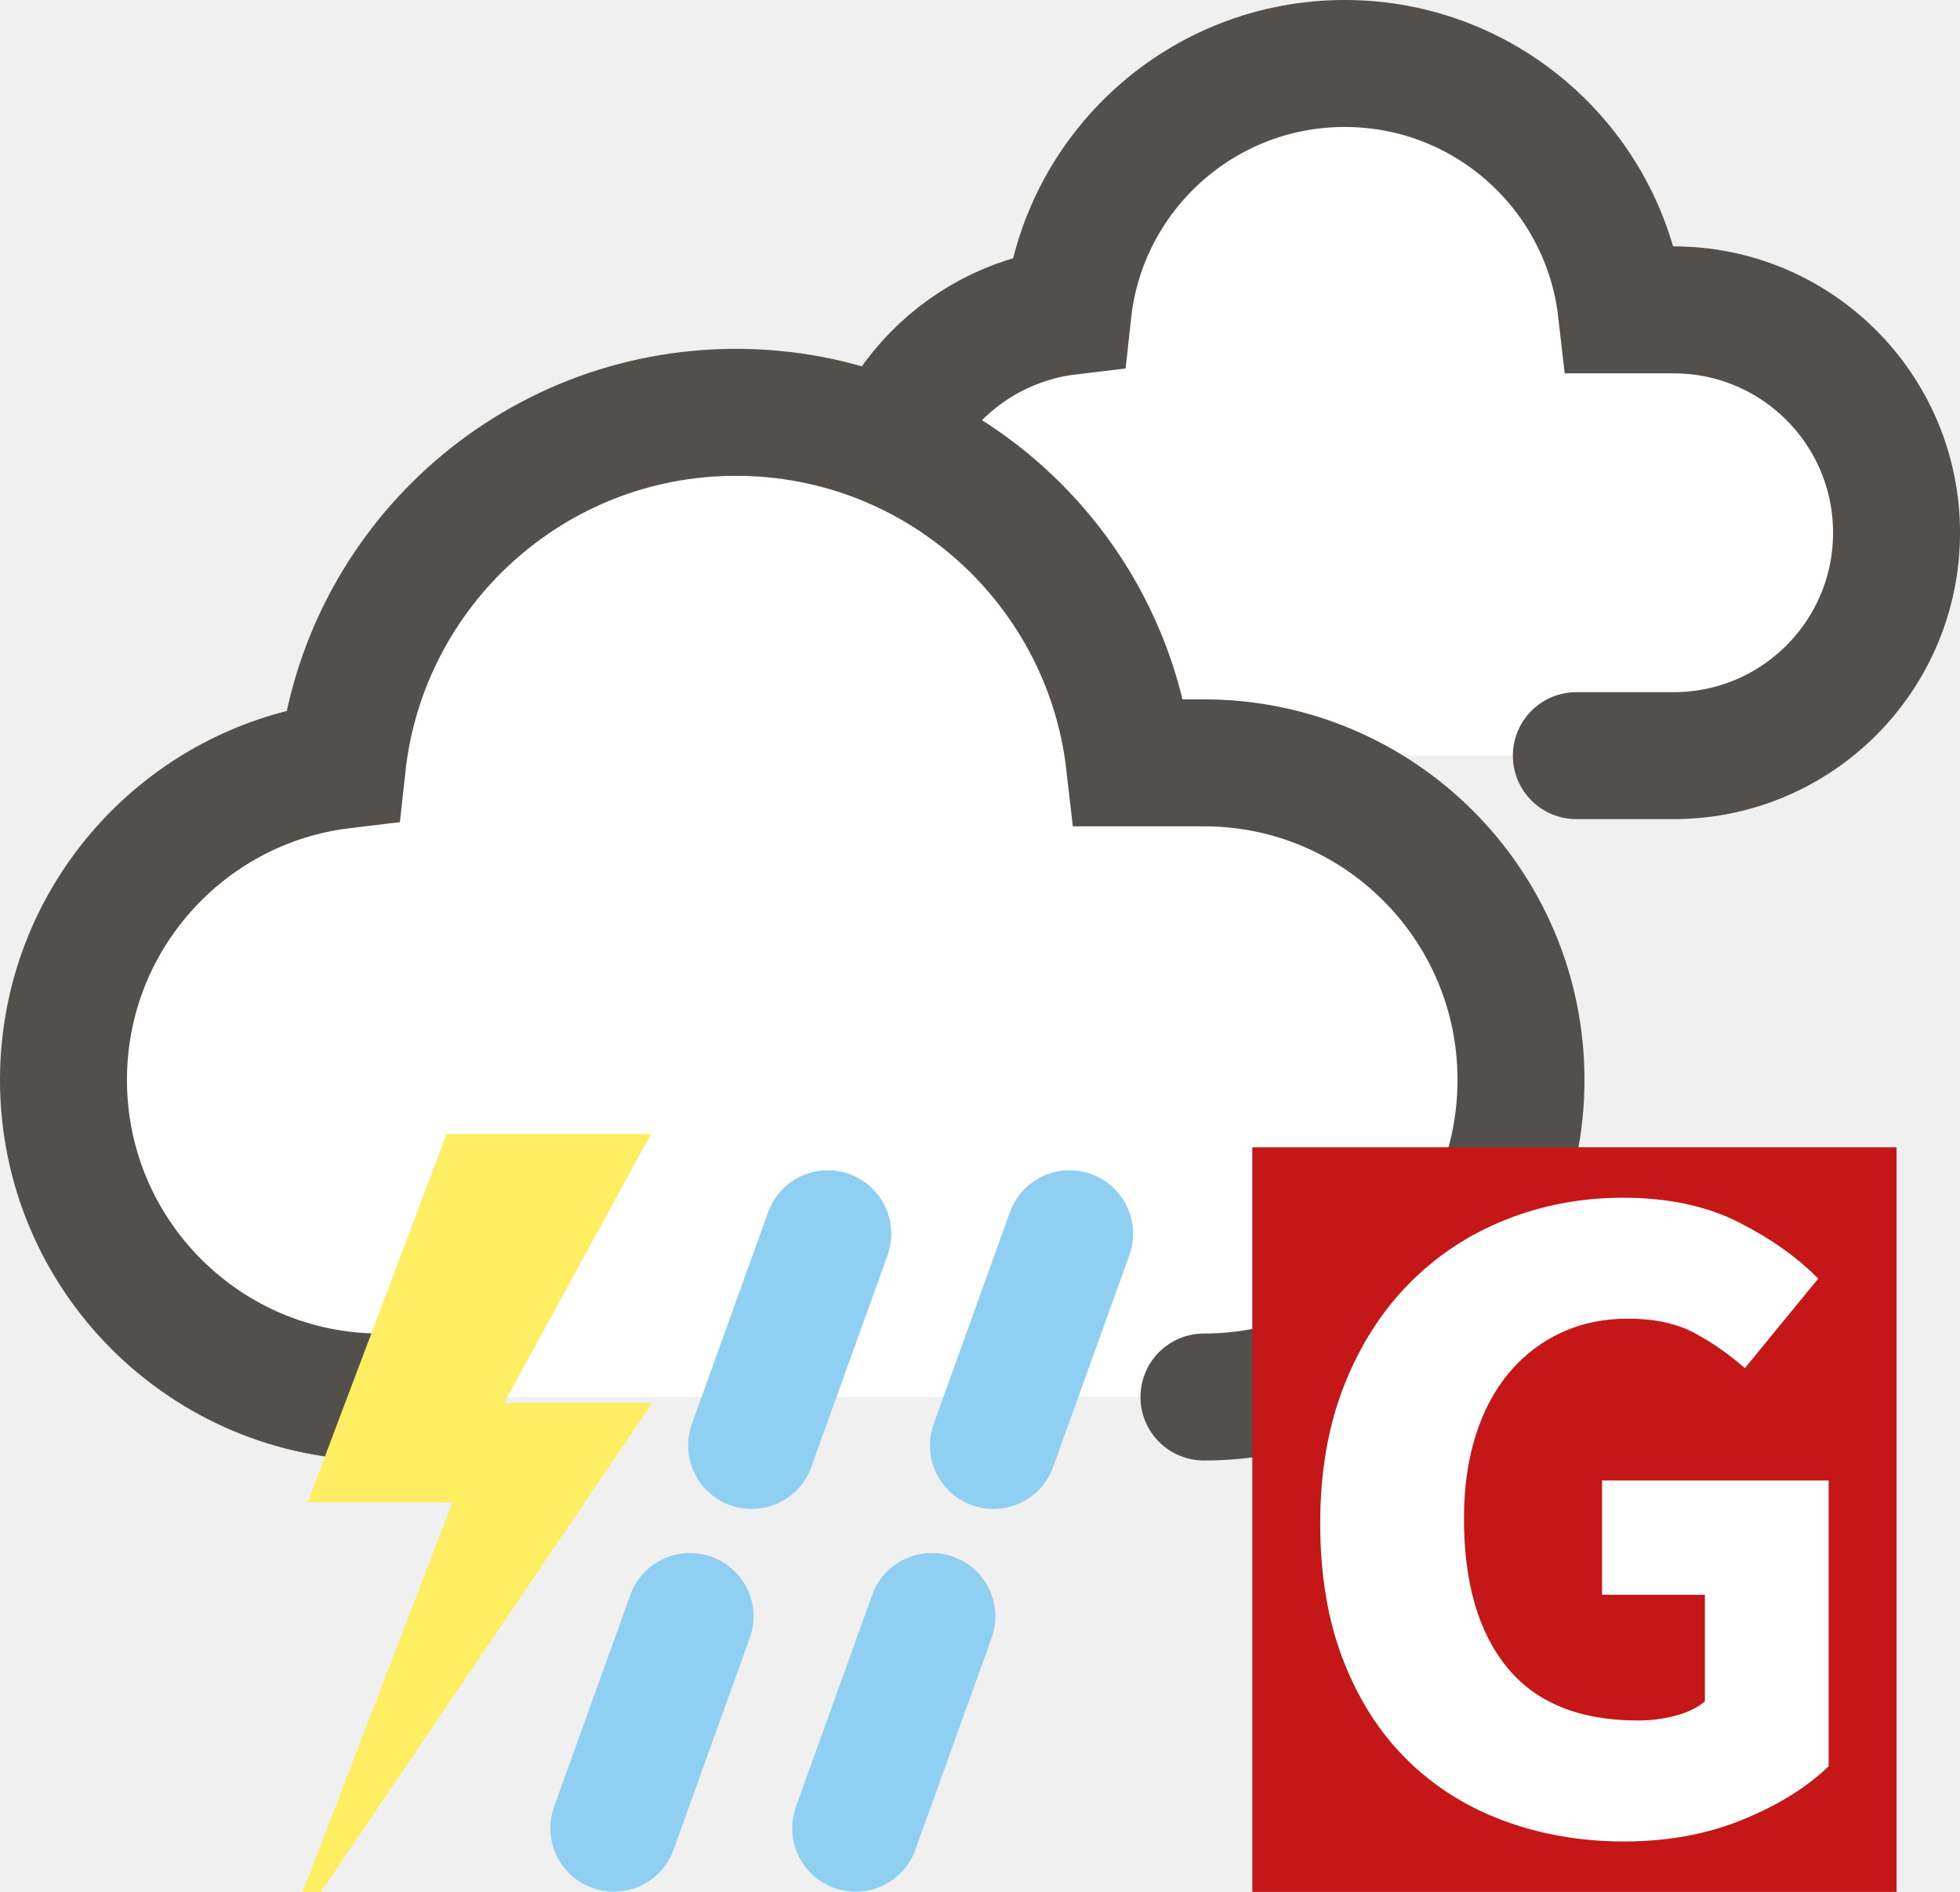
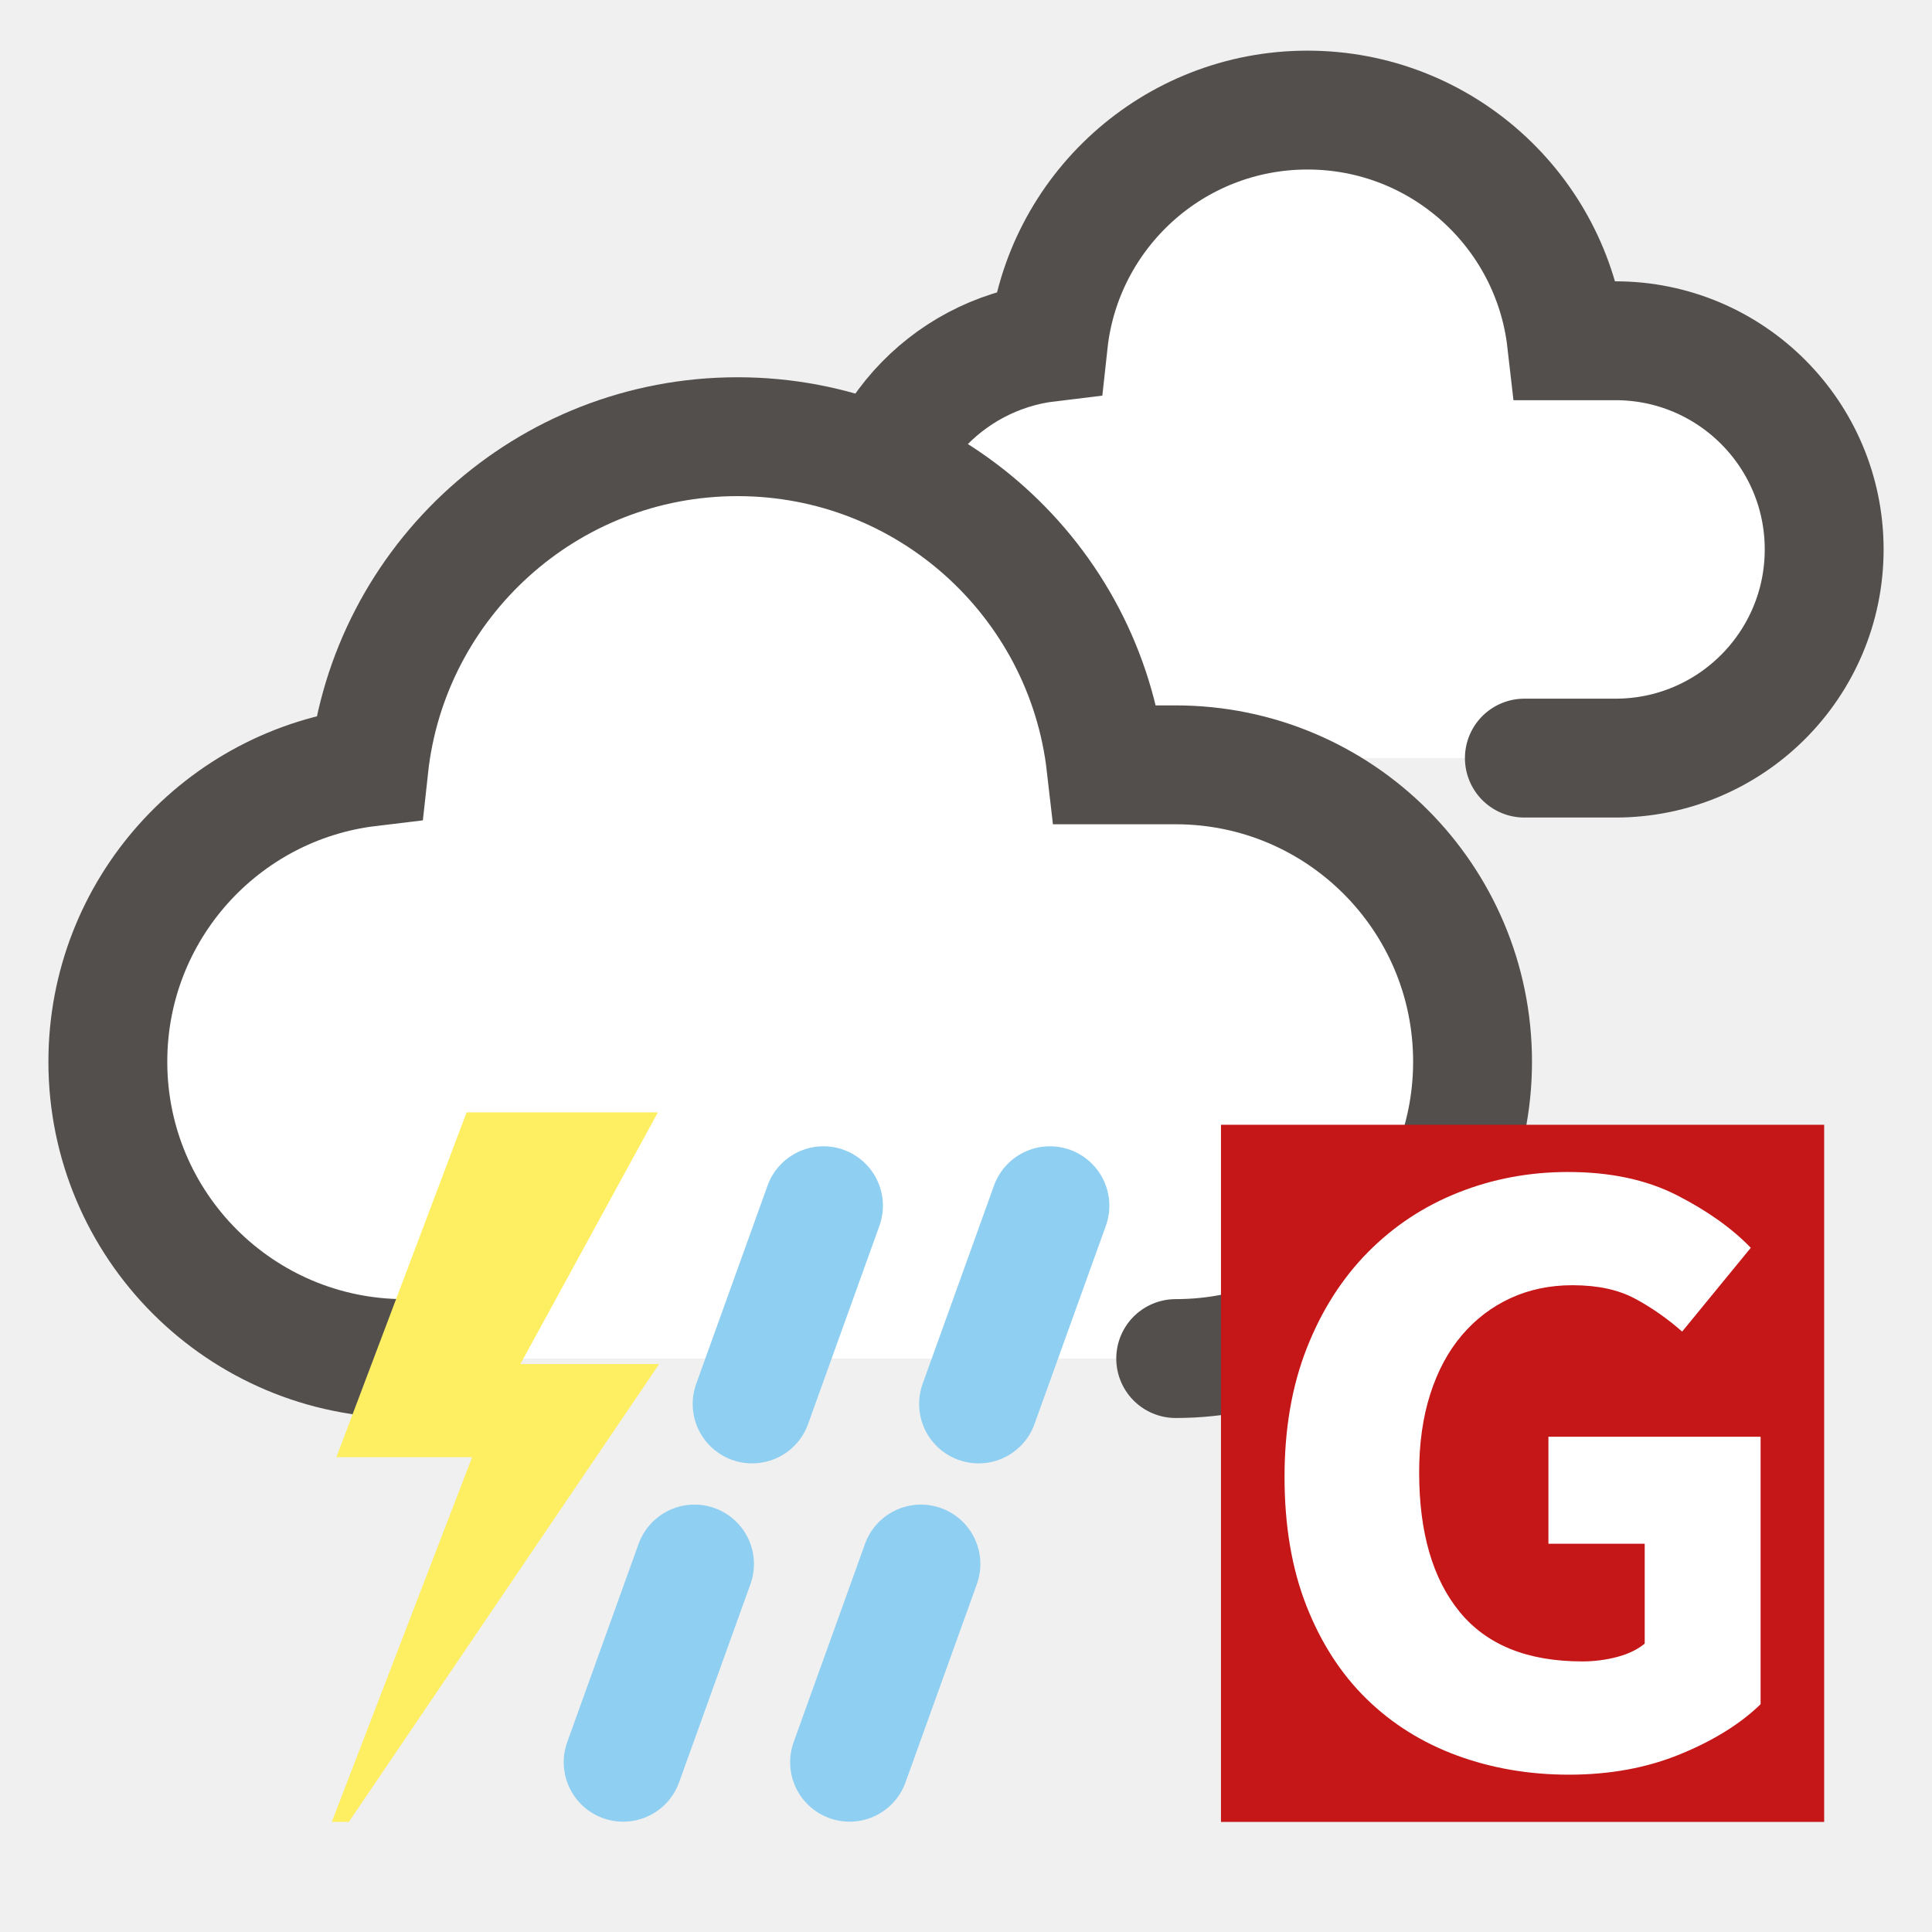
- <svg xmlns="http://www.w3.org/2000/svg" version="1.1" id="Calque_1" x="0px" y="0px" viewBox="0 0 123.51 119.207" enable-background="new 0 0 123.51 119.207" xml:space="preserve">
+ <svg xmlns="http://www.w3.org/2000/svg" version="1.1" id="Calque_1" x="0px" y="0px" viewBox="0 0 130.025 130.025" enable-background="new 0 0 130.025 130.025" xml:space="preserve">
  <g>
    <g>
-       <path fill="#FFFFFF" stroke="#534F4D" stroke-width="8" stroke-linecap="round" stroke-miterlimit="10" d="M99.334,47.612h6.133    c7.756,0,14.044-6.288,14.044-14.044s-6.288-14.044-14.044-14.044h-3.299C101.166,10.786,93.745,4,84.739,4    c-9.041,0-16.485,6.839-17.441,15.625c-6.957,0.837-12.349,6.76-12.349,13.942c0,7.756,6.288,14.044,14.044,14.044" />
-       <path fill="#FFFFFF" stroke="#534F4D" stroke-width="8" stroke-linecap="round" stroke-miterlimit="10" d="M75.867,88.023    c11.034,0,19.979-8.945,19.979-19.979s-8.945-19.979-19.979-19.979h-4.694c-1.424-12.431-11.982-22.085-24.795-22.085    c-12.862,0-23.452,9.729-24.811,22.229C11.671,49.4,4,57.827,4,68.045c0,11.034,8.945,19.979,19.979,19.979" />
-       <line fill="none" stroke="#8FCFF1" stroke-width="8" stroke-linecap="round" stroke-miterlimit="10" x1="67.402" y1="77.737" x2="62.6" y2="91.077" />
-       <line fill="none" stroke="#8FCFF1" stroke-width="8" stroke-linecap="round" stroke-miterlimit="10" x1="52.164" y1="77.737" x2="47.362" y2="91.077" />
-       <line fill="none" stroke="#8FCFF1" stroke-width="8" stroke-linecap="round" stroke-miterlimit="10" x1="58.722" y1="101.852" x2="53.92" y2="115.192" />
-       <line fill="none" stroke="#8FCFF1" stroke-width="8" stroke-linecap="round" stroke-miterlimit="10" x1="43.483" y1="101.852" x2="38.681" y2="115.192" />
-       <polygon fill="#FEEF62" points="41.019,71.455 28.145,71.455 19.382,94.662 28.516,94.662 19.073,119.207 20.22,119.207     41.104,88.392 31.766,88.392   " />
+       <path fill="#FFFFFF" stroke="#534F4D" stroke-width="8" stroke-linecap="round" stroke-miterlimit="10" d="M102.591,51.021h6.133    c7.756,0,14.044-6.288,14.044-14.044s-6.288-14.044-14.044-14.044h-3.299c-1.001-8.738-8.423-15.524-17.429-15.524    c-9.041,0-16.485,6.839-17.441,15.625c-6.957,0.837-12.349,6.76-12.349,13.942c0,7.756,6.288,14.044,14.044,14.044" />
+       <path fill="#FFFFFF" stroke="#534F4D" stroke-width="8" stroke-linecap="round" stroke-miterlimit="10" d="M79.125,91.432    c11.034,0,19.979-8.945,19.979-19.979c0-11.034-8.945-19.979-19.979-19.979h-4.694C73.007,39.044,62.449,29.39,49.637,29.39    c-12.862,0-23.452,9.729-24.811,22.229c-9.897,1.19-17.568,9.617-17.568,19.835c0,11.034,8.945,19.979,19.979,19.979" />
+       <line fill="none" stroke="#8FCFF1" stroke-width="8" stroke-linecap="round" stroke-miterlimit="10" x1="70.66" y1="81.146" x2="65.858" y2="94.486" />
+       <line fill="none" stroke="#8FCFF1" stroke-width="8" stroke-linecap="round" stroke-miterlimit="10" x1="55.421" y1="81.146" x2="50.619" y2="94.486" />
+       <line fill="none" stroke="#8FCFF1" stroke-width="8" stroke-linecap="round" stroke-miterlimit="10" x1="61.979" y1="105.26" x2="57.177" y2="118.6" />
+       <line fill="none" stroke="#8FCFF1" stroke-width="8" stroke-linecap="round" stroke-miterlimit="10" x1="46.741" y1="105.26" x2="41.939" y2="118.6" />
+       <polygon fill="#FEEF62" points="44.276,74.864 31.402,74.864 22.639,98.071 31.774,98.071 22.33,122.616 23.477,122.616     44.361,91.801 35.024,91.801   " />
    </g>
    <g>
-       <rect x="78.915" y="72.289" fill="#C51718" width="40.596" height="46.918" />
+       <rect x="82.172" y="75.698" fill="#C51718" width="40.596" height="46.918" />
      <g>
-         <path fill="#FFFFFF" d="M102.333,116.028c-2.68,0-5.19-0.431-7.53-1.29c-2.34-0.859-4.371-2.13-6.09-3.81     c-1.72-1.681-3.07-3.771-4.05-6.271c-0.98-2.499-1.47-5.39-1.47-8.67c0-3.24,0.5-6.129,1.5-8.67c1-2.54,2.37-4.689,4.11-6.45     c1.74-1.76,3.77-3.1,6.09-4.02c2.319-0.92,4.779-1.38,7.38-1.38c2.84,0,5.28,0.52,7.32,1.56c2.04,1.041,3.699,2.22,4.98,3.54     l-4.62,5.64c-1-0.879-2.061-1.62-3.18-2.22c-1.12-0.6-2.52-0.9-4.2-0.9c-1.521,0-2.91,0.291-4.17,0.87     c-1.26,0.581-2.351,1.41-3.27,2.49c-0.921,1.08-1.63,2.4-2.13,3.959c-0.5,1.561-0.75,3.32-0.75,5.28c0,4.04,0.91,7.17,2.73,9.39     c1.82,2.221,4.569,3.33,8.25,3.33c0.8,0,1.58-0.1,2.34-0.3c0.759-0.2,1.38-0.5,1.86-0.9v-6.72h-6.48v-7.2h14.28v18     c-1.36,1.32-3.16,2.44-5.4,3.36C107.592,115.568,105.093,116.028,102.333,116.028z" />
+         <path fill="#FFFFFF" d="M105.59,119.437c-2.68,0-5.19-0.431-7.53-1.29c-2.34-0.859-4.371-2.13-6.09-3.81     c-1.72-1.681-3.07-3.771-4.05-6.271c-0.98-2.499-1.47-5.39-1.47-8.67c0-3.24,0.5-6.129,1.5-8.67c1-2.54,2.37-4.689,4.11-6.45     c1.74-1.76,3.77-3.1,6.09-4.02c2.319-0.92,4.779-1.38,7.38-1.38c2.84,0,5.28,0.52,7.32,1.56c2.04,1.041,3.699,2.22,4.98,3.54     l-4.62,5.64c-1-0.879-2.061-1.62-3.18-2.22c-1.12-0.6-2.52-0.9-4.2-0.9c-1.521,0-2.91,0.291-4.17,0.87     c-1.26,0.581-2.351,1.41-3.27,2.49c-0.921,1.08-1.63,2.4-2.13,3.959c-0.5,1.561-0.75,3.32-0.75,5.28c0,4.04,0.91,7.17,2.73,9.39     c1.82,2.221,4.569,3.33,8.25,3.33c0.8,0,1.58-0.1,2.34-0.3c0.759-0.2,1.38-0.5,1.86-0.9v-6.72h-6.48v-7.2h14.28v18     c-1.36,1.32-3.16,2.44-5.4,3.36C110.849,118.977,108.35,119.437,105.59,119.437z" />
      </g>
    </g>
  </g>
</svg>
